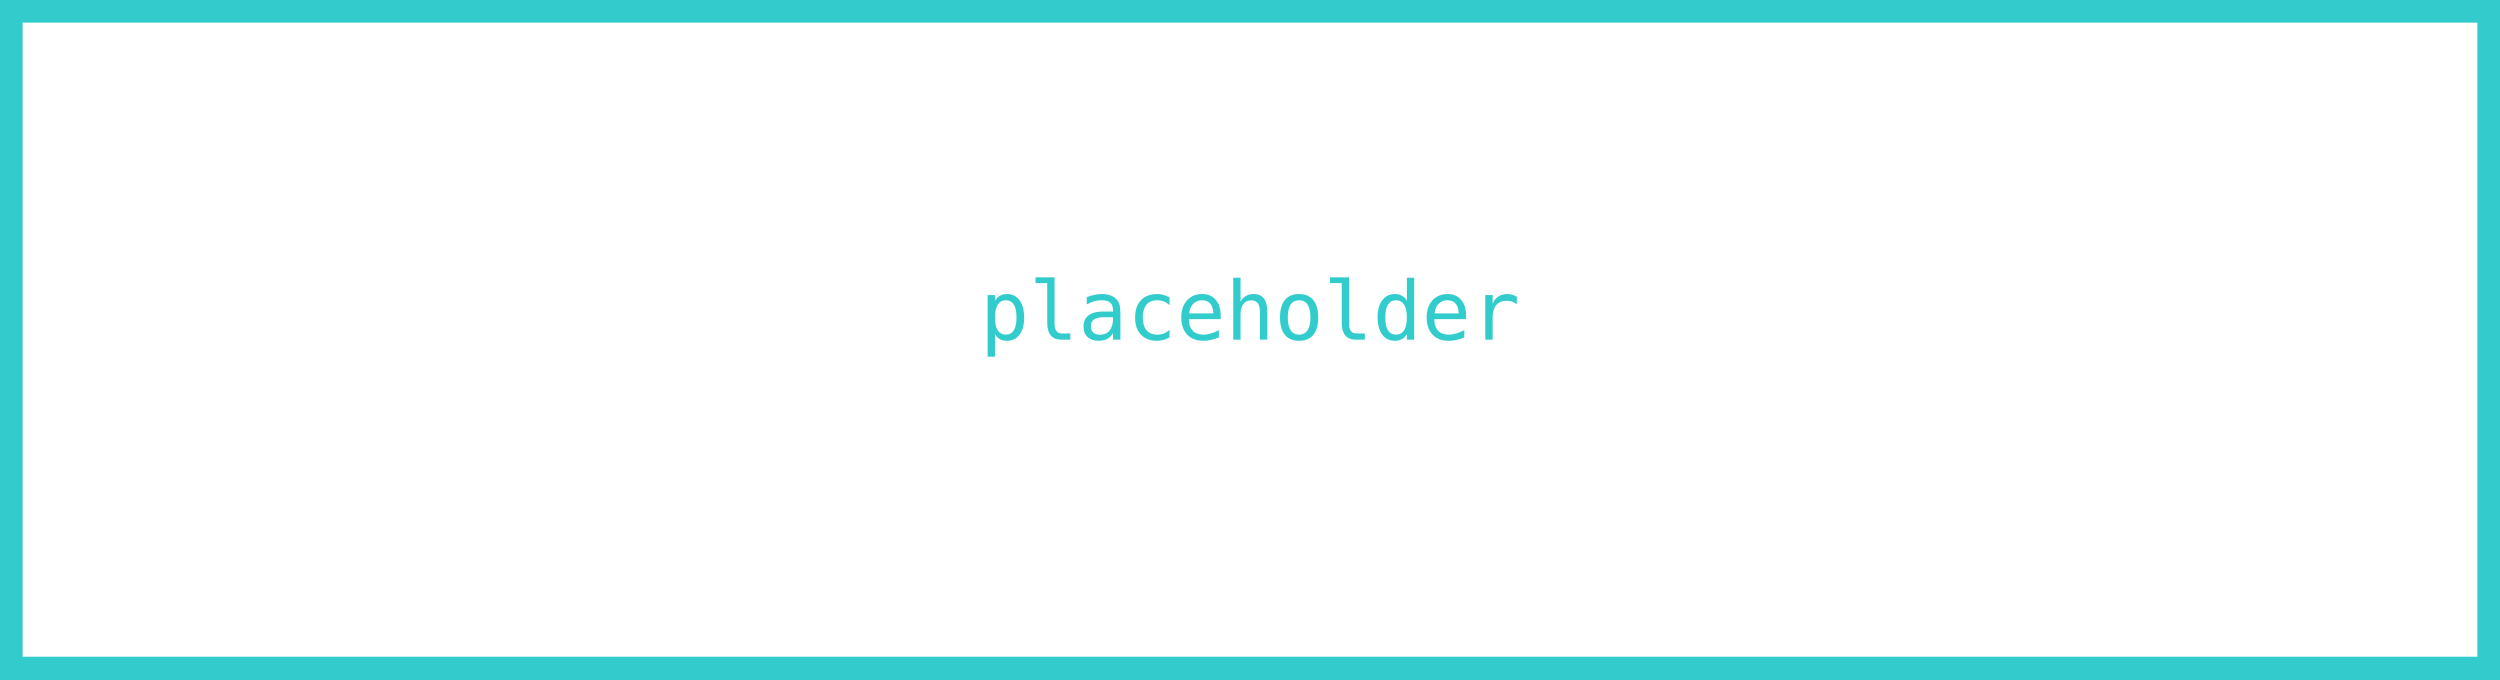
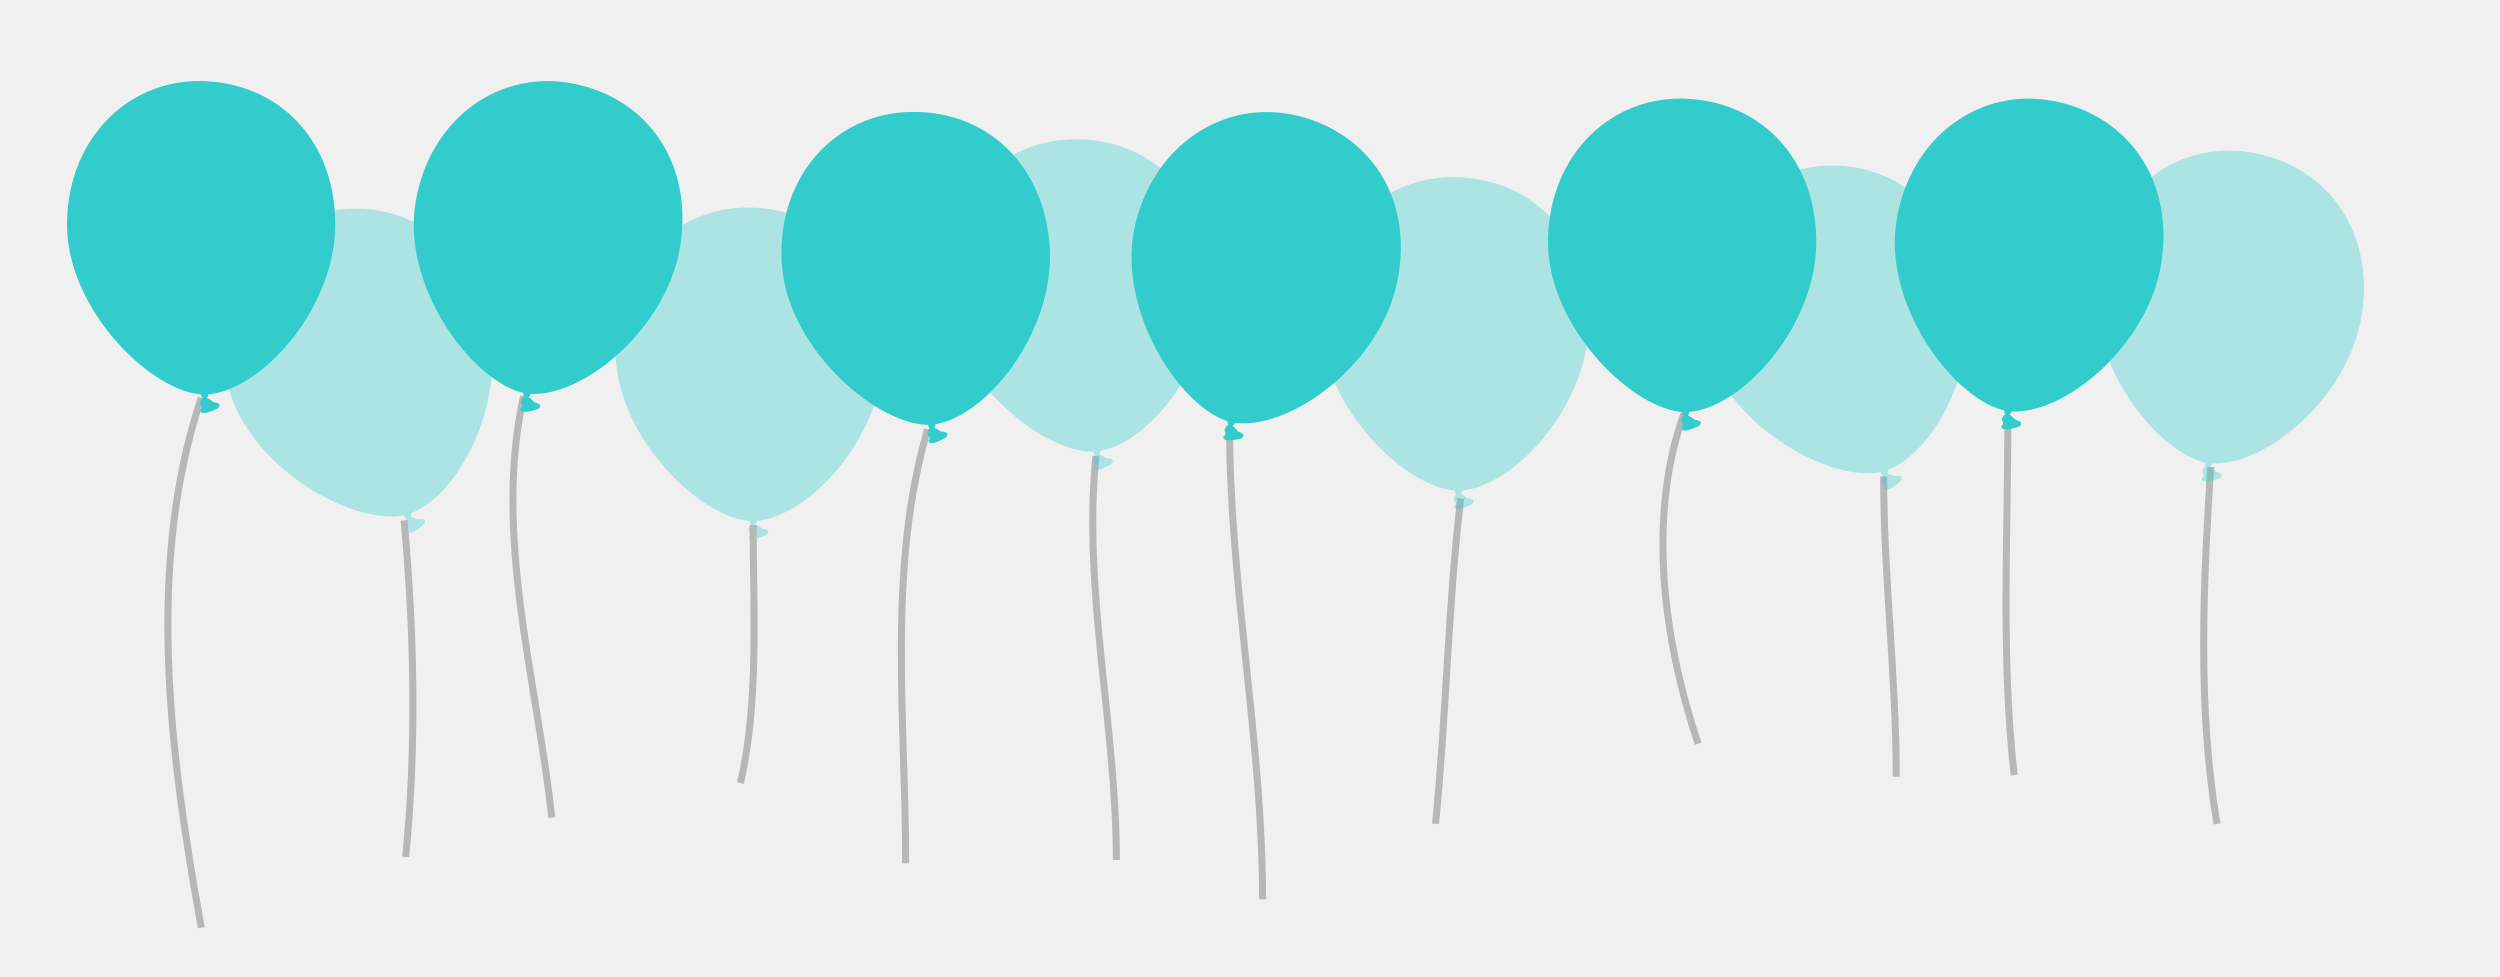
- <svg xmlns="http://www.w3.org/2000/svg" width="552" height="150">
-   <rect x="2" y="2" width="548" height="146" style="fill:#ffffff;stroke:#33ccccff;stroke-width:6" />
-   <text x="50%" y="50%" font-size="18" text-anchor="middle" alignment-baseline="middle" font-family="monospace, sans-serif" fill="#33ccccff">placeholder</text>
+ <svg xmlns="http://www.w3.org/2000/svg" version="1.1" viewBox="0.0 0.0 356.0 139.0" fill="none" stroke="none" stroke-linecap="square" stroke-miterlimit="10">
+   <clipPath id="p.0">
+     <path d="m0 0l356.0 0l0 139.0l-356.0 0l0 -139.0z" clip-rule="nonzero" />
+   </clipPath>
+   <g clip-path="url(#p.0)">
+     <path fill="#000000" fill-opacity="0.0" d="m0 0l356.0 0l0 139.0l-356.0 0z" fill-rule="evenodd" />
+     <path fill="#33cccc" fill-opacity="0.357" d="m45.329 30.452l-0.968 0.287l-0.941 0.337l-0.911 0.383l-0.879 0.421l-0.849 0.466l-0.816 0.508l-0.783 0.548l-0.749 0.581l-0.716 0.622l-0.677 0.654l-0.646 0.692l-0.603 0.722l-0.569 0.751l-0.531 0.783l-0.492 0.815l-0.448 0.837l-0.41 0.865l-0.365 0.891l-0.325 0.911l-0.28 0.936l-0.237 0.955l-0.189 0.973l-0.146 0.991l-0.095 1.008l-0.048 1.022l-0.002 1.036l0.048 1.049l0.102 1.061l0.15 1.066l0.201 1.079l0.258 1.086l0.15 0.543l0.157 0.537l0.371 1.054l0.429 1.034l0.485 1.01l0.542 0.986l0.59 0.961l0.637 0.932l0.681 0.908l0.724 0.88l0.757 0.847l0.796 0.821l0.82 0.787l0.848 0.752l0.877 0.72l0.892 0.685l0.908 0.649l0.926 0.609l0.934 0.576l0.942 0.531l0.943 0.492l0.945 0.453l0.941 0.407l0.933 0.367l0.924 0.319l0.915 0.271l0.893 0.223l0.875 0.178l0.849 0.127l0.826 0.079l0.794 0.023l0.762 -0.027l0.726 -0.082l0.346 -0.063l0.024 0.086l0.077 0.153l0.048 0.049l0.145 0.11l-0.015 0.024l-0.072 0.238l-0.045 0.257l-0.008 0.181l0.03 0.166l0.073 0.138l0.06 0.049l0.013 0.016l0.126 0.115l0.099 0.139l0.038 0.105l0.007 0.114l-0.048 0.114l-0.049 0.053l-0.002 0.039l0.063 0.191l0.083 0.085l0.084 0.042l0.11 0.015l0.137 -0.008l0.169 -0.044l0.208 -0.086l0.249 -0.137l0.291 -0.195l0.339 -0.252l0.386 -0.323l0.219 -0.198l0.017 -0.028l0.08 -0.178l0.034 -0.149l-0.015 -0.112l-0.028 -0.07l-0.052 -0.063l-0.082 -0.05l-0.112 -0.038l-0.145 -0.021l-0.187 -0.001l-0.225 0.025l-0.133 0.022l-0.097 -0.042l-0.499 -0.18l-0.264 -0.065l-0.153 -0.018l-0.063 0.002l0.01 -0.038l0.048 -0.235l0.024 -0.197l-0.003 -0.1l0.341 -0.14l0.68 -0.333l0.675 -0.394l0.667 -0.453l0.654 -0.512l0.644 -0.563l0.634 -0.615l0.616 -0.664l0.602 -0.71l0.582 -0.751l0.561 -0.796l0.542 -0.833l0.519 -0.869l0.493 -0.9l0.467 -0.936l0.438 -0.962l0.409 -0.989l0.377 -1.011l0.346 -1.033l0.306 -1.053l0.273 -1.066l0.234 -1.083l0.194 -1.09l0.149 -1.101l0.109 -1.105l0.061 -1.111l0.015 -1.109l-0.031 -1.108l-0.085 -1.104l-0.134 -1.098l-0.191 -1.09l-0.243 -1.079l-0.147 -0.532l-0.158 -0.541l-0.346 -1.054l-0.386 -1.019l-0.421 -0.978l-0.454 -0.945l-0.489 -0.904l-0.52 -0.864l-0.552 -0.828l-0.58 -0.793l-0.61 -0.749l-0.641 -0.71l-0.665 -0.672l-0.692 -0.633l-0.718 -0.591l-0.736 -0.551l-0.762 -0.509l-0.785 -0.471l-0.799 -0.428l-0.823 -0.382l-0.838 -0.343l-0.855 -0.3l-0.869 -0.261l-0.886 -0.213l-0.895 -0.172l-0.911 -0.125l-0.92 -0.083l-0.929 -0.038l-0.938 0.003l-0.946 0.052l-0.954 0.097l-0.953 0.143l-0.962 0.188l-0.48 0.113l-0.497 0.126z" fill-rule="evenodd" />
+     <path fill="#33cccc" fill-opacity="0.357" d="m106.738 29.556l-1.009 0.011l-0.997 0.067l-0.981 0.119l-0.96 0.164l-0.944 0.216l-0.924 0.265l-0.903 0.313l-0.879 0.354l-0.859 0.403l-0.83 0.444l-0.81 0.489l-0.777 0.53l-0.753 0.567l-0.725 0.608l-0.696 0.649l-0.659 0.683l-0.631 0.72l-0.594 0.757l-0.561 0.787l-0.525 0.824l-0.488 0.854l-0.448 0.884l-0.411 0.914l-0.366 0.944l-0.326 0.97l-0.285 0.996l-0.24 1.022l-0.191 1.048l-0.147 1.067l-0.102 1.093l-0.049 1.115l-0.004 0.563l0.004 0.56l0.069 1.115l0.13 1.112l0.191 1.104l0.252 1.097l0.305 1.085l0.358 1.071l0.407 1.059l0.456 1.044l0.496 1.022l0.541 1.007l0.574 0.981l0.61 0.955l0.647 0.932l0.671 0.903l0.696 0.873l0.724 0.839l0.741 0.809l0.761 0.768l0.773 0.731l0.785 0.694l0.794 0.649l0.798 0.608l0.802 0.559l0.806 0.511l0.798 0.459l0.793 0.41l0.781 0.354l0.773 0.302l0.757 0.239l0.74 0.183l0.72 0.119l0.35 0.033l0 0.09l0.033 0.168l0.033 0.06l0.11 0.145l-0.02 0.019l-0.134 0.209l-0.114 0.235l-0.057 0.172l-0.016 0.168l0.033 0.153l0.045 0.063l0.008 0.019l0.089 0.145l0.057 0.16l0.008 0.112l-0.024 0.112l-0.077 0.097l-0.061 0.037l-0.012 0.037l0.008 0.201l0.057 0.104l0.069 0.064l0.102 0.045l0.134 0.03l0.175 0.004l0.224 -0.026l0.277 -0.063l0.334 -0.108l0.395 -0.149l0.46 -0.205l0.265 -0.131l0.024 -0.022l0.126 -0.149l0.073 -0.134l0.016 -0.112l-0.008 -0.075l-0.033 -0.075l-0.065 -0.071l-0.098 -0.067l-0.134 -0.06l-0.179 -0.052l-0.224 -0.037l-0.134 -0.015l-0.082 -0.067l-0.431 -0.31l-0.236 -0.134l-0.142 -0.06l-0.061 -0.015l0.02 -0.033l0.11 -0.213l0.077 -0.183l0.025 -0.097l0.366 -0.041l0.745 -0.134l0.757 -0.194l0.765 -0.254l0.769 -0.313l0.773 -0.365l0.777 -0.418l0.773 -0.47l0.773 -0.519l0.765 -0.563l0.757 -0.612l0.749 -0.653l0.736 -0.694l0.72 -0.731l0.704 -0.772l0.684 -0.806l0.663 -0.839l0.639 -0.869l0.615 -0.899l0.582 -0.929l0.554 -0.951l0.521 -0.977l0.484 -0.996l0.444 -1.018l0.407 -1.033l0.362 -1.052l0.317 -1.063l0.273 -1.074l0.22 -1.085l0.171 -1.093l0.114 -1.1l0.061 -1.104l0.004 -0.552l-0.004 -0.563l-0.045 -1.108l-0.093 -1.085l-0.138 -1.055l-0.179 -1.033l-0.224 -1.004l-0.264 -0.973l-0.305 -0.947l-0.342 -0.921l-0.383 -0.888l-0.423 -0.858l-0.456 -0.828l-0.492 -0.798l-0.529 -0.765l-0.558 -0.731l-0.594 -0.698l-0.627 -0.668l-0.651 -0.63l-0.688 -0.593l-0.712 -0.56l-0.74 -0.522l-0.765 -0.489l-0.794 -0.447l-0.814 -0.41l-0.843 -0.369l-0.862 -0.332l-0.883 -0.291l-0.904 -0.254l-0.924 -0.209l-0.944 -0.168l-0.956 -0.123l-0.977 -0.082l-0.492 -0.022l-0.513 -0.015z" fill-rule="evenodd" />
+     <path fill="#000000" fill-opacity="0.0" d="m28.659 56.646c-7.954 23.861 -4.485 50.706 0 75.454" fill-rule="evenodd" />
+     <path stroke="#b7b7b7" stroke-width="1.0" stroke-linejoin="round" stroke-linecap="butt" d="m28.659 56.646c-7.954 23.861 -4.485 50.706 0 75.454" fill-rule="evenodd" />
+     <path fill="#000000" fill-opacity="0.0" d="m57.543 74.11c1.44 15.907 1.807 32.023 0.223 47.916" fill-rule="evenodd" />
+     <path stroke="#b7b7b7" stroke-width="1.0" stroke-linejoin="round" stroke-linecap="butt" d="m57.543 74.11c1.44 15.907 1.807 32.023 0.223 47.916" fill-rule="evenodd" />
+     <path fill="#000000" fill-opacity="0.0" d="m74.559 56.423c-4.357 19.568 1.824 40.08 4.029 60.005" fill-rule="evenodd" />
+     <path stroke="#b7b7b7" stroke-width="1.0" stroke-linejoin="round" stroke-linecap="butt" d="m74.559 56.423c-4.357 19.568 1.824 40.08 4.029 60.005" fill-rule="evenodd" />
+     <path fill="#000000" fill-opacity="0.0" d="m107.247 74.782c0 12.254 0.873 24.758 -1.79 36.719" fill-rule="evenodd" />
+     <path stroke="#b7b7b7" stroke-width="1.0" stroke-linejoin="round" stroke-linecap="butt" d="m107.247 74.782c0 12.254 0.873 24.758 -1.79 36.719" fill-rule="evenodd" />
+     <path fill="#000000" fill-opacity="0.0" d="m132.1 61.123c-5.81 19.79 -3.134 41.172 -3.134 61.798" fill-rule="evenodd" />
+     <path stroke="#b7b7b7" stroke-width="1.0" stroke-linejoin="round" stroke-linecap="butt" d="m132.1 61.123c-5.81 19.79 -3.134 41.172 -3.134 61.798" fill-rule="evenodd" />
+     <path fill="#000000" fill-opacity="0.0" d="m156.058 64.932c-1.904 19.11 2.911 38.336 2.911 57.541" fill-rule="evenodd" />
+     <path stroke="#b7b7b7" stroke-width="1.0" stroke-linejoin="round" stroke-linecap="butt" d="m156.058 64.932c-1.904 19.11 2.911 38.336 2.911 57.541" fill-rule="evenodd" />
+     <path fill="#000000" fill-opacity="0.0" d="m175.089 60.677c0 22.519 4.701 44.875 4.701 67.394" fill-rule="evenodd" />
+     <path stroke="#b7b7b7" stroke-width="1.0" stroke-linejoin="round" stroke-linecap="butt" d="m175.089 60.677c0 22.519 4.701 44.875 4.701 67.394" fill-rule="evenodd" />
+     <path fill="#000000" fill-opacity="0.0" d="m208.003 70.976c-1.815 15.388 -2.046 30.928 -3.583 46.346" fill-rule="evenodd" />
+     <path stroke="#b7b7b7" stroke-width="1.0" stroke-linejoin="round" stroke-linecap="butt" d="m208.003 70.976c-1.815 15.388 -2.046 30.928 -3.583 46.346" fill-rule="evenodd" />
+     <path fill="#000000" fill-opacity="0.0" d="m239.794 58.885c-5.268 14.777 -2.945 32.138 2.016 47.021" fill-rule="evenodd" />
+     <path stroke="#b7b7b7" stroke-width="1.0" stroke-linejoin="round" stroke-linecap="butt" d="m239.794 58.885c-5.268 14.777 -2.945 32.138 2.016 47.021" fill-rule="evenodd" />
+     <path fill="#000000" fill-opacity="0.0" d="m268.231 67.843c0 14.267 1.793 28.497 1.793 42.764" fill-rule="evenodd" />
+     <path stroke="#b7b7b7" stroke-width="1.0" stroke-linejoin="round" stroke-linecap="butt" d="m268.231 67.843c0 14.267 1.793 28.497 1.793 42.764" fill-rule="evenodd" />
+     <path fill="#000000" fill-opacity="0.0" d="m285.92 59.556c0 16.945 -0.988 33.987 0.898 50.827" fill-rule="evenodd" />
+     <path stroke="#b7b7b7" stroke-width="1.0" stroke-linejoin="round" stroke-linecap="butt" d="m285.92 59.556c0 16.945 -0.988 33.987 0.898 50.827" fill-rule="evenodd" />
+     <path fill="#000000" fill-opacity="0.0" d="m314.803 66.499c-1.065 16.91 -1.896 34.112 0.895 50.824" fill-rule="evenodd" />
+     <path stroke="#b7b7b7" stroke-width="1.0" stroke-linejoin="round" stroke-linecap="butt" d="m314.803 66.499c-1.065 16.91 -1.896 34.112 0.895 50.824" fill-rule="evenodd" />
+     <path fill="#33cccc" d="m28.617 11.541l-1.009 0.011l-0.997 0.067l-0.981 0.119l-0.96 0.164l-0.944 0.216l-0.924 0.265l-0.903 0.313l-0.879 0.354l-0.859 0.403l-0.83 0.444l-0.81 0.489l-0.777 0.53l-0.753 0.567l-0.725 0.608l-0.696 0.649l-0.659 0.683l-0.631 0.72l-0.594 0.757l-0.561 0.787l-0.525 0.824l-0.488 0.854l-0.448 0.884l-0.411 0.914l-0.366 0.944l-0.326 0.97l-0.285 0.996l-0.24 1.022l-0.191 1.048l-0.147 1.067l-0.102 1.093l-0.049 1.115l-0.004 0.563l0.004 0.56l0.069 1.115l0.13 1.112l0.191 1.104l0.252 1.097l0.305 1.085l0.358 1.071l0.407 1.059l0.456 1.044l0.496 1.022l0.541 1.007l0.574 0.981l0.61 0.955l0.647 0.932l0.671 0.903l0.696 0.873l0.724 0.839l0.741 0.809l0.761 0.768l0.773 0.731l0.785 0.694l0.794 0.649l0.798 0.608l0.802 0.559l0.806 0.511l0.798 0.459l0.793 0.41l0.781 0.354l0.773 0.302l0.757 0.239l0.74 0.183l0.72 0.119l0.35 0.033l0 0.09l0.033 0.168l0.033 0.06l0.11 0.145l-0.02 0.019l-0.134 0.209l-0.114 0.235l-0.057 0.172l-0.016 0.168l0.033 0.153l0.045 0.063l0.008 0.019l0.089 0.145l0.057 0.16l0.008 0.112l-0.024 0.112l-0.077 0.097l-0.061 0.037l-0.012 0.037l0.008 0.201l0.057 0.104l0.069 0.064l0.102 0.045l0.134 0.03l0.175 0.004l0.224 -0.026l0.277 -0.063l0.334 -0.108l0.395 -0.149l0.46 -0.205l0.265 -0.131l0.024 -0.022l0.126 -0.149l0.073 -0.134l0.016 -0.112l-0.008 -0.075l-0.033 -0.074l-0.065 -0.071l-0.098 -0.067l-0.134 -0.06l-0.179 -0.052l-0.224 -0.037l-0.134 -0.015l-0.082 -0.067l-0.431 -0.31l-0.236 -0.134l-0.142 -0.06l-0.061 -0.015l0.02 -0.033l0.11 -0.213l0.077 -0.183l0.025 -0.097l0.366 -0.041l0.745 -0.134l0.757 -0.194l0.765 -0.254l0.769 -0.313l0.773 -0.365l0.777 -0.418l0.773 -0.47l0.773 -0.519l0.765 -0.563l0.757 -0.612l0.749 -0.653l0.736 -0.694l0.72 -0.731l0.704 -0.772l0.684 -0.806l0.663 -0.839l0.639 -0.869l0.615 -0.899l0.582 -0.929l0.554 -0.951l0.521 -0.977l0.484 -0.996l0.444 -1.018l0.407 -1.033l0.362 -1.052l0.317 -1.063l0.273 -1.074l0.22 -1.085l0.171 -1.093l0.114 -1.1l0.061 -1.104l0.004 -0.552l-0.004 -0.563l-0.045 -1.108l-0.093 -1.085l-0.138 -1.055l-0.179 -1.033l-0.224 -1.004l-0.264 -0.973l-0.305 -0.947l-0.342 -0.921l-0.383 -0.888l-0.423 -0.858l-0.456 -0.828l-0.492 -0.798l-0.529 -0.765l-0.558 -0.731l-0.594 -0.698l-0.627 -0.668l-0.651 -0.63l-0.688 -0.593l-0.712 -0.56l-0.74 -0.522l-0.765 -0.489l-0.794 -0.447l-0.814 -0.41l-0.843 -0.369l-0.862 -0.332l-0.883 -0.291l-0.903 -0.254l-0.924 -0.209l-0.944 -0.168l-0.956 -0.123l-0.977 -0.082l-0.492 -0.022l-0.513 -0.015z" fill-rule="evenodd" />
+     <path fill="#33cccc" d="m80.929 11.778l-1 -0.134l-0.996 -0.077l-0.988 -0.023l-0.974 0.025l-0.965 0.078l-0.952 0.13l-0.939 0.18l-0.921 0.224l-0.907 0.276l-0.885 0.32l-0.872 0.367l-0.846 0.413l-0.826 0.453l-0.804 0.498l-0.782 0.542l-0.751 0.581l-0.728 0.622l-0.697 0.664l-0.669 0.698l-0.638 0.74l-0.606 0.775l-0.57 0.811l-0.538 0.845l-0.498 0.881l-0.462 0.913l-0.425 0.945l-0.385 0.977l-0.34 1.01l-0.299 1.035l-0.258 1.067l-0.209 1.097l-0.085 0.557l-0.076 0.554l-0.092 1.114l-0.031 1.119l0.03 1.12l0.092 1.121l0.146 1.118l0.2 1.111l0.25 1.107l0.301 1.099l0.344 1.083l0.391 1.075l0.427 1.053l0.466 1.033l0.506 1.016l0.534 0.99l0.563 0.964l0.596 0.934l0.616 0.907l0.642 0.87l0.66 0.835l0.677 0.799l0.692 0.756l0.702 0.716l0.713 0.669l0.724 0.621l0.723 0.569l0.726 0.52l0.722 0.463l0.721 0.41l0.715 0.345l0.706 0.287l0.696 0.222l0.341 0.083l-0.013 0.089l0.008 0.171l0.024 0.064l0.088 0.16l-0.023 0.016l-0.163 0.187l-0.146 0.216l-0.081 0.162l-0.04 0.164l0.01 0.156l0.035 0.069l0.005 0.02l0.068 0.157l0.033 0.167l-0.008 0.112l-0.04 0.107l-0.09 0.085l-0.066 0.028l-0.017 0.035l-0.021 0.2l0.041 0.111l0.059 0.073l0.094 0.059l0.129 0.049l0.173 0.029l0.225 0.006l0.283 -0.023l0.346 -0.059l0.412 -0.091l0.485 -0.137l0.281 -0.091l0.027 -0.019l0.146 -0.13l0.092 -0.122l0.032 -0.108l0.003 -0.075l-0.021 -0.078l-0.054 -0.079l-0.087 -0.081l-0.124 -0.078l-0.17 -0.077l-0.216 -0.069l-0.131 -0.034l-0.071 -0.078l-0.382 -0.368l-0.214 -0.167l-0.132 -0.08l-0.058 -0.024l0.025 -0.03l0.139 -0.195l0.103 -0.17l0.038 -0.092l0.368 0.012l0.756 -0.026l0.777 -0.083l0.794 -0.141l0.806 -0.2l0.818 -0.251l0.829 -0.302l0.833 -0.354l0.84 -0.402l0.838 -0.447l0.837 -0.497l0.835 -0.538l0.829 -0.581l0.818 -0.62l0.808 -0.663l0.792 -0.699l0.777 -0.735l0.757 -0.768l0.738 -0.801l0.709 -0.836l0.685 -0.862l0.656 -0.892l0.622 -0.916l0.586 -0.944l0.551 -0.964l0.51 -0.989l0.467 -1.006l0.424 -1.024l0.374 -1.042l0.326 -1.057l0.271 -1.072l0.219 -1.084l0.084 -0.546l0.077 -0.558l0.115 -1.103l0.064 -1.088l0.015 -1.064l-0.029 -1.048l-0.077 -1.025l-0.121 -1.001l-0.166 -0.981l-0.205 -0.961l-0.251 -0.934l-0.295 -0.91l-0.332 -0.885l-0.372 -0.861l-0.413 -0.833l-0.446 -0.804l-0.488 -0.776l-0.524 -0.751l-0.554 -0.717l-0.595 -0.686l-0.624 -0.656l-0.657 -0.623l-0.687 -0.593l-0.721 -0.557l-0.746 -0.523l-0.781 -0.486l-0.806 -0.452l-0.832 -0.415l-0.857 -0.381l-0.884 -0.339l-0.91 -0.302l-0.928 -0.259l-0.955 -0.222l-0.484 -0.093l-0.505 -0.088z" fill-rule="evenodd" />
+     <path fill="#33cccc" d="m128.897 15.967l-1.006 0.084l-0.99 0.138l-0.97 0.19l-0.946 0.233l-0.926 0.283l-0.903 0.331l-0.879 0.377l-0.852 0.417l-0.827 0.464l-0.796 0.502l-0.773 0.546l-0.737 0.584l-0.71 0.62l-0.679 0.659l-0.647 0.698l-0.608 0.728l-0.577 0.764l-0.538 0.798l-0.503 0.826l-0.464 0.86l-0.425 0.887l-0.383 0.914l-0.344 0.941l-0.297 0.968l-0.255 0.991l-0.212 1.014l-0.165 1.037l-0.115 1.06l-0.069 1.075l-0.022 1.098l0.032 1.116l0.037 0.562l0.045 0.558l0.15 1.108l0.211 1.1l0.271 1.088l0.331 1.076l0.383 1.061l0.435 1.042l0.483 1.028l0.531 1.009l0.569 0.984l0.613 0.966l0.644 0.938l0.678 0.909l0.714 0.884l0.735 0.852l0.758 0.821l0.784 0.785l0.798 0.754l0.815 0.712l0.825 0.674l0.834 0.636l0.839 0.591l0.84 0.549l0.84 0.5l0.841 0.452l0.829 0.401l0.821 0.352l0.806 0.298l0.793 0.246l0.773 0.184l0.752 0.129l0.727 0.067l0.352 0.008l0.007 0.089l0.045 0.165l0.037 0.057l0.12 0.137l-0.019 0.02l-0.119 0.218l-0.097 0.243l-0.044 0.175l-0.004 0.168l0.044 0.15l0.049 0.06l0.01 0.018l0.1 0.139l0.068 0.156l0.016 0.111l-0.016 0.114l-0.07 0.102l-0.058 0.042l-0.009 0.038l0.023 0.2l0.064 0.1l0.074 0.058l0.105 0.037l0.136 0.02l0.175 -0.009l0.221 -0.042l0.272 -0.083l0.325 -0.132l0.383 -0.177l0.444 -0.238l0.255 -0.149l0.023 -0.024l0.115 -0.158l0.063 -0.139l0.008 -0.113l-0.014 -0.074l-0.038 -0.072l-0.07 -0.066l-0.102 -0.06l-0.138 -0.05l-0.183 -0.039l-0.226 -0.021l-0.135 -0.005l-0.086 -0.061l-0.453 -0.278l-0.245 -0.117l-0.146 -0.049l-0.062 -0.011l0.018 -0.035l0.094 -0.22l0.064 -0.188l0.018 -0.098l0.362 -0.067l0.733 -0.187l0.741 -0.248l0.745 -0.308l0.745 -0.368l0.745 -0.42l0.745 -0.473l0.738 -0.524l0.734 -0.573l0.723 -0.617l0.711 -0.665l0.7 -0.705l0.685 -0.745l0.666 -0.781l0.647 -0.821l0.624 -0.853l0.601 -0.885l0.574 -0.913l0.548 -0.941l0.513 -0.968l0.483 -0.989l0.449 -1.012l0.411 -1.028l0.369 -1.048l0.331 -1.06l0.285 -1.075l0.24 -1.083l0.194 -1.091l0.141 -1.099l0.091 -1.103l0.034 -1.106l-0.019 -1.106l-0.036 -0.551l-0.045 -0.562l-0.125 -1.102l-0.172 -1.076l-0.215 -1.043l-0.254 -1.018l-0.296 -0.985l-0.335 -0.952l-0.373 -0.923l-0.408 -0.895l-0.446 -0.858l-0.485 -0.826l-0.515 -0.793l-0.549 -0.761l-0.583 -0.725l-0.609 -0.689l-0.644 -0.653l-0.674 -0.621l-0.696 -0.582l-0.729 -0.542l-0.751 -0.507l-0.777 -0.468l-0.799 -0.433l-0.824 -0.389l-0.842 -0.351l-0.868 -0.308l-0.885 -0.269l-0.902 -0.227l-0.92 -0.188l-0.937 -0.142l-0.954 -0.1l-0.963 -0.054l-0.981 -0.012l-0.493 0.013l-0.513 0.022z" fill-rule="evenodd" />
+     <path fill="#33cccc" fill-opacity="0.357" d="m151.597 19.899l-1.004 0.104l-0.987 0.158l-0.966 0.209l-0.941 0.252l-0.92 0.302l-0.896 0.349l-0.871 0.395l-0.843 0.433l-0.818 0.48l-0.786 0.518l-0.762 0.561l-0.726 0.599l-0.698 0.633l-0.666 0.672l-0.634 0.71l-0.595 0.74l-0.562 0.775l-0.523 0.808l-0.487 0.835l-0.448 0.869l-0.409 0.895l-0.365 0.921l-0.326 0.947l-0.279 0.973l-0.236 0.995l-0.193 1.017l-0.146 1.039l-0.095 1.061l-0.049 1.075l-0.002 1.097l0.053 1.115l0.047 0.561l0.055 0.557l0.17 1.104l0.231 1.094l0.291 1.082l0.351 1.068l0.403 1.052l0.454 1.033l0.502 1.017l0.549 0.998l0.587 0.972l0.631 0.953l0.661 0.924l0.695 0.894l0.729 0.869l0.751 0.837l0.772 0.805l0.798 0.769l0.811 0.738l0.828 0.695l0.837 0.657l0.845 0.618l0.849 0.573l0.85 0.532l0.849 0.483l0.849 0.435l0.836 0.383l0.827 0.336l0.81 0.281l0.797 0.23l0.776 0.168l0.754 0.114l0.728 0.053l0.352 0.001l0.008 0.089l0.048 0.164l0.038 0.056l0.123 0.135l-0.019 0.02l-0.115 0.22l-0.092 0.244l-0.041 0.176l-0.001 0.168l0.046 0.149l0.05 0.059l0.01 0.018l0.102 0.136l0.071 0.154l0.018 0.111l-0.014 0.114l-0.068 0.103l-0.057 0.043l-0.009 0.038l0.026 0.2l0.066 0.099l0.075 0.057l0.106 0.035l0.136 0.017l0.175 -0.012l0.22 -0.046l0.27 -0.088l0.322 -0.138l0.379 -0.185l0.439 -0.247l0.252 -0.154l0.022 -0.024l0.112 -0.16l0.061 -0.14l0.006 -0.113l-0.015 -0.074l-0.039 -0.071l-0.071 -0.065l-0.103 -0.058l-0.139 -0.047l-0.183 -0.035l-0.226 -0.017l-0.135 -0.002l-0.087 -0.059l-0.458 -0.269l-0.247 -0.112l-0.147 -0.046l-0.062 -0.009l0.017 -0.035l0.09 -0.222l0.06 -0.189l0.016 -0.099l0.361 -0.075l0.729 -0.202l0.736 -0.263l0.739 -0.323l0.737 -0.382l0.737 -0.435l0.736 -0.487l0.727 -0.539l0.723 -0.587l0.711 -0.631l0.698 -0.678l0.686 -0.718l0.67 -0.758l0.651 -0.794l0.631 -0.833l0.607 -0.865l0.584 -0.896l0.557 -0.924l0.53 -0.951l0.495 -0.978l0.465 -0.998l0.43 -1.021l0.392 -1.036l0.349 -1.054l0.311 -1.066l0.265 -1.08l0.219 -1.087l0.174 -1.094l0.12 -1.101l0.071 -1.104l0.013 -1.106l-0.04 -1.105l-0.046 -0.55l-0.055 -0.56l-0.145 -1.099l-0.192 -1.072l-0.234 -1.038l-0.272 -1.012l-0.314 -0.978l-0.352 -0.945l-0.39 -0.915l-0.424 -0.886l-0.462 -0.849l-0.5 -0.815l-0.529 -0.782l-0.563 -0.749l-0.596 -0.712l-0.622 -0.676l-0.655 -0.64l-0.685 -0.607l-0.706 -0.568l-0.739 -0.527l-0.76 -0.492l-0.785 -0.452l-0.806 -0.416l-0.831 -0.372l-0.848 -0.334l-0.873 -0.29l-0.889 -0.251l-0.906 -0.208l-0.923 -0.17l-0.939 -0.123l-0.956 -0.08l-0.963 -0.035l-0.98 0.008l-0.492 0.023l-0.512 0.032z" fill-rule="evenodd" />
+     <path fill="#33cccc" d="m184.775 16.485l-0.986 -0.214l-0.987 -0.157l-0.983 -0.102l-0.973 -0.054l-0.968 3.8719177E-4l-0.96 0.052l-0.95 0.104l-0.936 0.149l-0.927 0.202l-0.908 0.248l-0.898 0.296l-0.876 0.343l-0.86 0.385l-0.842 0.431l-0.823 0.478l-0.795 0.518l-0.775 0.561l-0.748 0.605l-0.723 0.642l-0.696 0.686l-0.667 0.724l-0.634 0.762l-0.605 0.799l-0.568 0.838l-0.534 0.873l-0.5 0.907l-0.462 0.943l-0.421 0.979l-0.381 1.007l-0.343 1.043l-0.297 1.076l-0.13 0.548l-0.121 0.546l-0.182 1.102l-0.121 1.112l-0.061 1.119l8.239746E-4 1.125l0.055 1.126l0.11 1.123l0.16 1.123l0.211 1.119l0.255 1.107l0.303 1.102l0.34 1.084l0.381 1.067l0.422 1.053l0.453 1.029l0.483 1.006l0.518 0.979l0.541 0.954l0.57 0.918l0.59 0.885l0.61 0.851l0.628 0.809l0.642 0.77l0.656 0.724l0.671 0.678l0.675 0.625l0.682 0.577l0.682 0.52l0.686 0.467l0.685 0.401l0.681 0.343l0.675 0.277l0.334 0.111l-0.02 0.087l-0.006 0.171l0.018 0.065l0.075 0.166l-0.024 0.014l-0.178 0.174l-0.163 0.204l-0.094 0.155l-0.053 0.16l-0.002 0.156l0.029 0.072l0.004 0.02l0.055 0.162l0.02 0.169l-0.017 0.111l-0.049 0.104l-0.097 0.077l-0.068 0.023l-0.02 0.034l-0.037 0.198l0.032 0.114l0.053 0.077l0.089 0.066l0.124 0.059l0.17 0.043l0.224 0.025l0.284 -3.4332275E-5l0.349 -0.031l0.418 -0.057l0.494 -0.098l0.287 -0.068l0.029 -0.016l0.156 -0.117l0.101 -0.114l0.041 -0.105l0.009 -0.075l-0.015 -0.08l-0.048 -0.084l-0.08 -0.087l-0.117 -0.088l-0.163 -0.091l-0.21 -0.086l-0.128 -0.044l-0.064 -0.084l-0.351 -0.398l-0.2 -0.183l-0.125 -0.09l-0.056 -0.028l0.027 -0.028l0.155 -0.183l0.116 -0.161l0.046 -0.089l0.366 0.041l0.756 0.035l0.781 -0.02l0.802 -0.077l0.82 -0.134l0.835 -0.184l0.851 -0.234l0.859 -0.286l0.869 -0.333l0.872 -0.378l0.875 -0.428l0.876 -0.469l0.873 -0.512l0.865 -0.552l0.859 -0.596l0.846 -0.633l0.834 -0.67l0.817 -0.705l0.8 -0.739l0.775 -0.776l0.752 -0.804l0.726 -0.837l0.694 -0.863l0.66 -0.894l0.627 -0.916l0.588 -0.945l0.547 -0.965l0.506 -0.986l0.457 -1.009l0.411 -1.027l0.357 -1.047l0.306 -1.063l0.127 -0.537l0.122 -0.55l0.204 -1.09l0.151 -1.079l0.101 -1.06l0.056 -1.047l0.006 -1.028l-0.04 -1.008l-0.086 -0.991l-0.127 -0.974l-0.174 -0.951l-0.221 -0.931l-0.259 -0.908l-0.301 -0.888l-0.345 -0.863l-0.38 -0.837l-0.423 -0.812l-0.461 -0.79l-0.494 -0.76l-0.538 -0.731l-0.569 -0.704l-0.605 -0.674l-0.636 -0.647l-0.674 -0.613l-0.701 -0.581l-0.739 -0.548l-0.766 -0.516l-0.796 -0.48l-0.824 -0.449l-0.854 -0.409l-0.883 -0.374l-0.904 -0.333l-0.934 -0.298l-0.475 -0.131l-0.496 -0.129z" fill-rule="evenodd" />
+     <path fill="#33cccc" fill-opacity="0.357" d="m207.148 25.222l-1.009 0.011l-0.997 0.067l-0.981 0.119l-0.96 0.164l-0.944 0.216l-0.924 0.265l-0.903 0.313l-0.879 0.354l-0.859 0.403l-0.83 0.444l-0.81 0.489l-0.777 0.53l-0.753 0.567l-0.725 0.608l-0.696 0.649l-0.659 0.683l-0.631 0.72l-0.594 0.757l-0.561 0.787l-0.525 0.824l-0.488 0.854l-0.448 0.884l-0.411 0.914l-0.366 0.944l-0.326 0.97l-0.285 0.996l-0.24 1.022l-0.191 1.048l-0.147 1.067l-0.102 1.093l-0.049 1.115l-0.004 0.563l0.004 0.56l0.069 1.115l0.13 1.112l0.191 1.104l0.252 1.097l0.305 1.085l0.358 1.071l0.407 1.059l0.456 1.044l0.496 1.022l0.541 1.007l0.574 0.981l0.61 0.955l0.647 0.932l0.671 0.903l0.696 0.873l0.724 0.839l0.741 0.809l0.761 0.768l0.773 0.731l0.785 0.694l0.794 0.649l0.798 0.608l0.802 0.559l0.806 0.511l0.798 0.459l0.793 0.41l0.781 0.354l0.773 0.302l0.757 0.239l0.74 0.183l0.72 0.119l0.35 0.033l0 0.09l0.033 0.168l0.033 0.06l0.11 0.145l-0.02 0.019l-0.134 0.209l-0.114 0.235l-0.057 0.172l-0.016 0.168l0.033 0.153l0.045 0.063l0.008 0.019l0.089 0.145l0.057 0.16l0.008 0.112l-0.024 0.112l-0.077 0.097l-0.061 0.037l-0.012 0.037l0.008 0.201l0.057 0.104l0.069 0.064l0.102 0.045l0.134 0.03l0.175 0.004l0.224 -0.026l0.277 -0.063l0.334 -0.108l0.395 -0.149l0.46 -0.205l0.265 -0.131l0.024 -0.022l0.126 -0.149l0.073 -0.134l0.016 -0.112l-0.008 -0.075l-0.033 -0.075l-0.065 -0.071l-0.098 -0.067l-0.134 -0.06l-0.179 -0.052l-0.224 -0.037l-0.134 -0.015l-0.082 -0.067l-0.431 -0.31l-0.236 -0.134l-0.142 -0.06l-0.061 -0.015l0.02 -0.033l0.11 -0.213l0.077 -0.183l0.025 -0.097l0.366 -0.041l0.745 -0.134l0.757 -0.194l0.765 -0.254l0.769 -0.313l0.773 -0.365l0.777 -0.418l0.773 -0.47l0.773 -0.519l0.765 -0.563l0.757 -0.612l0.749 -0.653l0.736 -0.694l0.72 -0.731l0.704 -0.772l0.684 -0.806l0.663 -0.839l0.639 -0.869l0.615 -0.899l0.582 -0.929l0.554 -0.951l0.521 -0.977l0.484 -0.996l0.444 -1.018l0.407 -1.033l0.362 -1.052l0.317 -1.063l0.273 -1.074l0.22 -1.085l0.171 -1.093l0.114 -1.1l0.061 -1.104l0.004 -0.552l-0.004 -0.563l-0.045 -1.108l-0.093 -1.085l-0.138 -1.055l-0.179 -1.033l-0.224 -1.004l-0.264 -0.973l-0.305 -0.947l-0.342 -0.921l-0.383 -0.888l-0.423 -0.858l-0.456 -0.828l-0.492 -0.798l-0.529 -0.765l-0.558 -0.731l-0.594 -0.698l-0.627 -0.668l-0.651 -0.63l-0.688 -0.593l-0.712 -0.56l-0.74 -0.522l-0.765 -0.489l-0.794 -0.447l-0.814 -0.41l-0.843 -0.369l-0.862 -0.332l-0.883 -0.291l-0.904 -0.254l-0.924 -0.209l-0.944 -0.168l-0.956 -0.123l-0.977 -0.082l-0.492 -0.022l-0.513 -0.015z" fill-rule="evenodd" />
+     <path fill="#33cccc" d="m239.514 14.042l-1.009 0.011l-0.997 0.067l-0.981 0.119l-0.96 0.164l-0.944 0.216l-0.924 0.265l-0.903 0.313l-0.879 0.354l-0.859 0.403l-0.83 0.444l-0.81 0.489l-0.777 0.53l-0.753 0.567l-0.725 0.608l-0.696 0.649l-0.659 0.683l-0.631 0.72l-0.594 0.757l-0.561 0.787l-0.525 0.824l-0.488 0.854l-0.448 0.884l-0.411 0.914l-0.366 0.944l-0.326 0.97l-0.285 0.996l-0.24 1.022l-0.191 1.048l-0.147 1.067l-0.102 1.093l-0.049 1.115l-0.004 0.563l0.004 0.56l0.069 1.115l0.13 1.112l0.191 1.104l0.252 1.097l0.305 1.085l0.358 1.071l0.407 1.059l0.456 1.044l0.496 1.022l0.541 1.007l0.574 0.981l0.61 0.955l0.647 0.932l0.671 0.903l0.696 0.873l0.724 0.839l0.741 0.809l0.761 0.768l0.773 0.731l0.785 0.694l0.794 0.649l0.798 0.608l0.802 0.559l0.806 0.511l0.798 0.459l0.793 0.41l0.781 0.354l0.773 0.302l0.757 0.239l0.74 0.183l0.72 0.119l0.35 0.033l0 0.09l0.033 0.168l0.033 0.06l0.11 0.145l-0.02 0.019l-0.134 0.209l-0.114 0.235l-0.057 0.172l-0.016 0.168l0.033 0.153l0.045 0.063l0.008 0.019l0.089 0.145l0.057 0.16l0.008 0.112l-0.024 0.112l-0.077 0.097l-0.061 0.037l-0.012 0.037l0.008 0.201l0.057 0.104l0.069 0.064l0.102 0.045l0.134 0.03l0.175 0.004l0.224 -0.026l0.277 -0.063l0.334 -0.108l0.395 -0.149l0.46 -0.205l0.265 -0.131l0.024 -0.022l0.126 -0.149l0.073 -0.134l0.016 -0.112l-0.008 -0.075l-0.033 -0.074l-0.065 -0.071l-0.098 -0.067l-0.134 -0.06l-0.179 -0.052l-0.224 -0.037l-0.134 -0.015l-0.082 -0.067l-0.431 -0.31l-0.236 -0.134l-0.142 -0.06l-0.061 -0.015l0.02 -0.033l0.11 -0.213l0.077 -0.183l0.025 -0.097l0.366 -0.041l0.745 -0.134l0.757 -0.194l0.765 -0.254l0.769 -0.313l0.773 -0.365l0.777 -0.418l0.773 -0.47l0.773 -0.519l0.765 -0.563l0.757 -0.612l0.749 -0.653l0.736 -0.694l0.72 -0.731l0.704 -0.772l0.684 -0.806l0.663 -0.839l0.639 -0.869l0.615 -0.899l0.582 -0.929l0.554 -0.951l0.521 -0.977l0.484 -0.996l0.444 -1.018l0.407 -1.033l0.362 -1.052l0.317 -1.063l0.273 -1.074l0.22 -1.085l0.171 -1.093l0.114 -1.1l0.061 -1.104l0.004 -0.552l-0.004 -0.563l-0.045 -1.108l-0.093 -1.085l-0.138 -1.055l-0.179 -1.033l-0.224 -1.004l-0.264 -0.973l-0.305 -0.947l-0.342 -0.921l-0.383 -0.888l-0.423 -0.858l-0.456 -0.828l-0.492 -0.798l-0.529 -0.765l-0.558 -0.731l-0.594 -0.698l-0.627 -0.668l-0.651 -0.63l-0.688 -0.593l-0.712 -0.56l-0.74 -0.522l-0.765 -0.489l-0.794 -0.447l-0.814 -0.41l-0.843 -0.369l-0.862 -0.332l-0.883 -0.291l-0.904 -0.254l-0.924 -0.209l-0.944 -0.168l-0.956 -0.123l-0.977 -0.082l-0.492 -0.022l-0.513 -0.015z" fill-rule="evenodd" />
+     <path fill="#33cccc" fill-opacity="0.357" d="m255.602 24.305l-0.968 0.287l-0.941 0.337l-0.911 0.383l-0.879 0.421l-0.849 0.466l-0.816 0.508l-0.783 0.548l-0.749 0.581l-0.716 0.622l-0.677 0.654l-0.646 0.692l-0.603 0.722l-0.569 0.751l-0.531 0.783l-0.492 0.815l-0.448 0.837l-0.41 0.865l-0.365 0.891l-0.325 0.911l-0.28 0.936l-0.237 0.955l-0.189 0.973l-0.146 0.991l-0.095 1.008l-0.048 1.022l-0.002 1.036l0.048 1.049l0.102 1.061l0.15 1.066l0.201 1.079l0.258 1.086l0.15 0.543l0.157 0.537l0.371 1.054l0.429 1.034l0.485 1.01l0.542 0.986l0.59 0.961l0.637 0.932l0.681 0.908l0.724 0.88l0.757 0.847l0.796 0.821l0.82 0.787l0.848 0.752l0.877 0.72l0.892 0.685l0.908 0.649l0.926 0.609l0.934 0.576l0.942 0.531l0.943 0.492l0.945 0.453l0.941 0.407l0.933 0.367l0.924 0.319l0.915 0.271l0.893 0.223l0.875 0.178l0.849 0.127l0.826 0.079l0.794 0.023l0.762 -0.027l0.726 -0.082l0.346 -0.063l0.024 0.086l0.077 0.153l0.048 0.049l0.145 0.11l-0.015 0.024l-0.072 0.238l-0.045 0.257l-0.008 0.181l0.03 0.166l0.073 0.138l0.06 0.049l0.013 0.016l0.126 0.115l0.099 0.139l0.038 0.105l0.007 0.114l-0.048 0.114l-0.049 0.053l-0.001 0.039l0.063 0.191l0.083 0.085l0.084 0.042l0.11 0.015l0.137 -0.008l0.169 -0.044l0.208 -0.086l0.249 -0.137l0.291 -0.195l0.339 -0.252l0.386 -0.323l0.219 -0.198l0.017 -0.028l0.08 -0.178l0.034 -0.149l-0.015 -0.112l-0.028 -0.07l-0.052 -0.063l-0.082 -0.05l-0.112 -0.038l-0.145 -0.021l-0.187 -0.001l-0.225 0.025l-0.133 0.022l-0.097 -0.042l-0.499 -0.18l-0.264 -0.065l-0.153 -0.018l-0.063 0.002l0.01 -0.038l0.048 -0.235l0.024 -0.197l-0.003 -0.1l0.341 -0.14l0.68 -0.333l0.675 -0.394l0.667 -0.453l0.654 -0.512l0.644 -0.563l0.634 -0.615l0.616 -0.664l0.602 -0.71l0.582 -0.751l0.561 -0.796l0.542 -0.833l0.519 -0.869l0.493 -0.9l0.467 -0.936l0.438 -0.962l0.409 -0.989l0.377 -1.011l0.346 -1.033l0.306 -1.053l0.273 -1.066l0.234 -1.083l0.194 -1.09l0.149 -1.101l0.109 -1.105l0.061 -1.111l0.015 -1.109l-0.031 -1.108l-0.085 -1.104l-0.134 -1.098l-0.191 -1.09l-0.243 -1.079l-0.147 -0.532l-0.158 -0.541l-0.346 -1.054l-0.386 -1.019l-0.421 -0.978l-0.454 -0.945l-0.489 -0.904l-0.52 -0.864l-0.552 -0.828l-0.58 -0.793l-0.61 -0.749l-0.641 -0.71l-0.665 -0.672l-0.692 -0.633l-0.718 -0.591l-0.736 -0.551l-0.762 -0.509l-0.785 -0.471l-0.799 -0.428l-0.823 -0.382l-0.838 -0.343l-0.855 -0.3l-0.869 -0.261l-0.886 -0.213l-0.895 -0.172l-0.911 -0.125l-0.92 -0.083l-0.929 -0.038l-0.938 0.003l-0.945 0.052l-0.954 0.097l-0.953 0.143l-0.962 0.188l-0.48 0.113l-0.497 0.126z" fill-rule="evenodd" />
+     <path fill="#33cccc" d="m291.827 14.279l-1 -0.134l-0.996 -0.077l-0.988 -0.023l-0.974 0.025l-0.965 0.078l-0.952 0.13l-0.939 0.18l-0.921 0.224l-0.908 0.276l-0.885 0.32l-0.872 0.367l-0.846 0.413l-0.826 0.453l-0.804 0.498l-0.782 0.542l-0.751 0.581l-0.728 0.622l-0.697 0.664l-0.669 0.698l-0.638 0.74l-0.606 0.775l-0.57 0.811l-0.538 0.845l-0.498 0.881l-0.462 0.913l-0.425 0.945l-0.385 0.977l-0.34 1.01l-0.299 1.035l-0.258 1.067l-0.209 1.097l-0.085 0.557l-0.076 0.554l-0.092 1.114l-0.031 1.119l0.03 1.12l0.092 1.121l0.146 1.118l0.2 1.111l0.25 1.107l0.301 1.099l0.344 1.083l0.391 1.075l0.427 1.053l0.466 1.033l0.506 1.016l0.534 0.99l0.563 0.964l0.596 0.934l0.616 0.907l0.642 0.87l0.66 0.835l0.677 0.799l0.692 0.756l0.702 0.716l0.713 0.669l0.724 0.621l0.723 0.569l0.726 0.52l0.722 0.463l0.721 0.41l0.715 0.345l0.706 0.287l0.696 0.222l0.341 0.083l-0.013 0.089l0.008 0.171l0.024 0.064l0.088 0.16l-0.023 0.016l-0.163 0.187l-0.146 0.216l-0.081 0.162l-0.04 0.164l0.01 0.156l0.035 0.069l0.005 0.02l0.068 0.157l0.033 0.167l-0.008 0.112l-0.04 0.107l-0.09 0.085l-0.066 0.028l-0.017 0.035l-0.021 0.2l0.041 0.111l0.059 0.073l0.094 0.059l0.129 0.049l0.173 0.029l0.225 0.006l0.283 -0.023l0.346 -0.059l0.412 -0.091l0.485 -0.137l0.281 -0.091l0.027 -0.019l0.146 -0.13l0.092 -0.122l0.032 -0.108l0.003 -0.075l-0.021 -0.078l-0.054 -0.079l-0.087 -0.081l-0.124 -0.078l-0.17 -0.077l-0.216 -0.069l-0.131 -0.034l-0.071 -0.078l-0.382 -0.368l-0.214 -0.167l-0.132 -0.08l-0.058 -0.024l0.025 -0.03l0.139 -0.195l0.103 -0.17l0.038 -0.092l0.368 0.012l0.756 -0.026l0.777 -0.083l0.794 -0.141l0.806 -0.2l0.818 -0.251l0.829 -0.302l0.833 -0.354l0.84 -0.402l0.838 -0.447l0.837 -0.497l0.835 -0.538l0.829 -0.581l0.818 -0.62l0.808 -0.663l0.792 -0.699l0.777 -0.735l0.757 -0.768l0.738 -0.801l0.709 -0.836l0.685 -0.862l0.656 -0.892l0.622 -0.916l0.586 -0.944l0.551 -0.964l0.51 -0.989l0.467 -1.006l0.424 -1.024l0.374 -1.042l0.326 -1.057l0.271 -1.072l0.219 -1.084l0.084 -0.546l0.077 -0.558l0.115 -1.103l0.064 -1.088l0.015 -1.064l-0.029 -1.048l-0.077 -1.025l-0.121 -1.001l-0.166 -0.981l-0.205 -0.961l-0.251 -0.934l-0.295 -0.91l-0.332 -0.885l-0.372 -0.861l-0.413 -0.833l-0.446 -0.804l-0.488 -0.776l-0.524 -0.751l-0.554 -0.717l-0.595 -0.686l-0.624 -0.656l-0.657 -0.623l-0.687 -0.593l-0.721 -0.557l-0.746 -0.523l-0.781 -0.486l-0.806 -0.452l-0.832 -0.415l-0.857 -0.381l-0.884 -0.339l-0.91 -0.302l-0.928 -0.259l-0.955 -0.222l-0.484 -0.093l-0.505 -0.088z" fill-rule="evenodd" />
+     <path fill="#33cccc" fill-opacity="0.357" d="m320.365 21.672l-1 -0.134l-0.996 -0.077l-0.988 -0.023l-0.974 0.025l-0.965 0.078l-0.952 0.13l-0.939 0.18l-0.921 0.224l-0.907 0.276l-0.885 0.32l-0.872 0.367l-0.846 0.413l-0.826 0.453l-0.804 0.498l-0.782 0.542l-0.751 0.581l-0.728 0.622l-0.697 0.664l-0.669 0.698l-0.638 0.74l-0.606 0.775l-0.57 0.811l-0.538 0.845l-0.498 0.881l-0.462 0.913l-0.425 0.945l-0.385 0.977l-0.34 1.01l-0.299 1.035l-0.258 1.067l-0.209 1.097l-0.085 0.557l-0.076 0.554l-0.092 1.114l-0.031 1.119l0.03 1.12l0.092 1.121l0.146 1.118l0.2 1.111l0.25 1.107l0.301 1.099l0.344 1.083l0.391 1.075l0.427 1.053l0.466 1.033l0.506 1.016l0.534 0.99l0.563 0.964l0.596 0.934l0.616 0.907l0.642 0.87l0.66 0.835l0.677 0.799l0.692 0.756l0.702 0.716l0.713 0.669l0.724 0.621l0.723 0.569l0.726 0.52l0.722 0.463l0.721 0.41l0.715 0.345l0.706 0.287l0.696 0.222l0.341 0.083l-0.013 0.089l0.008 0.171l0.024 0.064l0.088 0.16l-0.023 0.016l-0.163 0.187l-0.146 0.216l-0.081 0.162l-0.04 0.164l0.01 0.156l0.035 0.069l0.005 0.02l0.068 0.157l0.033 0.167l-0.008 0.112l-0.04 0.107l-0.09 0.085l-0.066 0.028l-0.017 0.035l-0.021 0.2l0.041 0.111l0.059 0.073l0.094 0.059l0.129 0.049l0.173 0.029l0.225 0.006l0.283 -0.023l0.346 -0.059l0.412 -0.091l0.485 -0.137l0.281 -0.091l0.027 -0.019l0.146 -0.13l0.092 -0.122l0.032 -0.108l0.003 -0.075l-0.021 -0.078l-0.054 -0.079l-0.087 -0.081l-0.124 -0.078l-0.17 -0.077l-0.216 -0.069l-0.131 -0.034l-0.071 -0.078l-0.382 -0.368l-0.214 -0.167l-0.132 -0.08l-0.058 -0.024l0.025 -0.03l0.139 -0.195l0.103 -0.17l0.038 -0.092l0.368 0.012l0.756 -0.026l0.777 -0.083l0.794 -0.141l0.806 -0.2l0.818 -0.251l0.829 -0.302l0.833 -0.354l0.84 -0.402l0.838 -0.447l0.837 -0.497l0.835 -0.538l0.829 -0.581l0.818 -0.62l0.808 -0.663l0.792 -0.699l0.777 -0.735l0.757 -0.768l0.738 -0.801l0.709 -0.836l0.685 -0.862l0.656 -0.892l0.622 -0.916l0.586 -0.944l0.551 -0.964l0.51 -0.989l0.467 -1.006l0.424 -1.024l0.374 -1.042l0.326 -1.057l0.271 -1.072l0.219 -1.084l0.084 -0.546l0.077 -0.558l0.115 -1.103l0.064 -1.088l0.015 -1.064l-0.029 -1.048l-0.077 -1.025l-0.121 -1.001l-0.166 -0.981l-0.205 -0.961l-0.251 -0.934l-0.295 -0.91l-0.332 -0.885l-0.372 -0.861l-0.413 -0.833l-0.446 -0.804l-0.488 -0.776l-0.524 -0.751l-0.554 -0.717l-0.595 -0.686l-0.624 -0.656l-0.657 -0.623l-0.687 -0.593l-0.721 -0.557l-0.746 -0.523l-0.781 -0.486l-0.806 -0.452l-0.832 -0.415l-0.857 -0.381l-0.884 -0.339l-0.91 -0.302l-0.928 -0.259l-0.955 -0.222l-0.484 -0.093l-0.505 -0.088z" fill-rule="evenodd" />
+   </g>
</svg>
